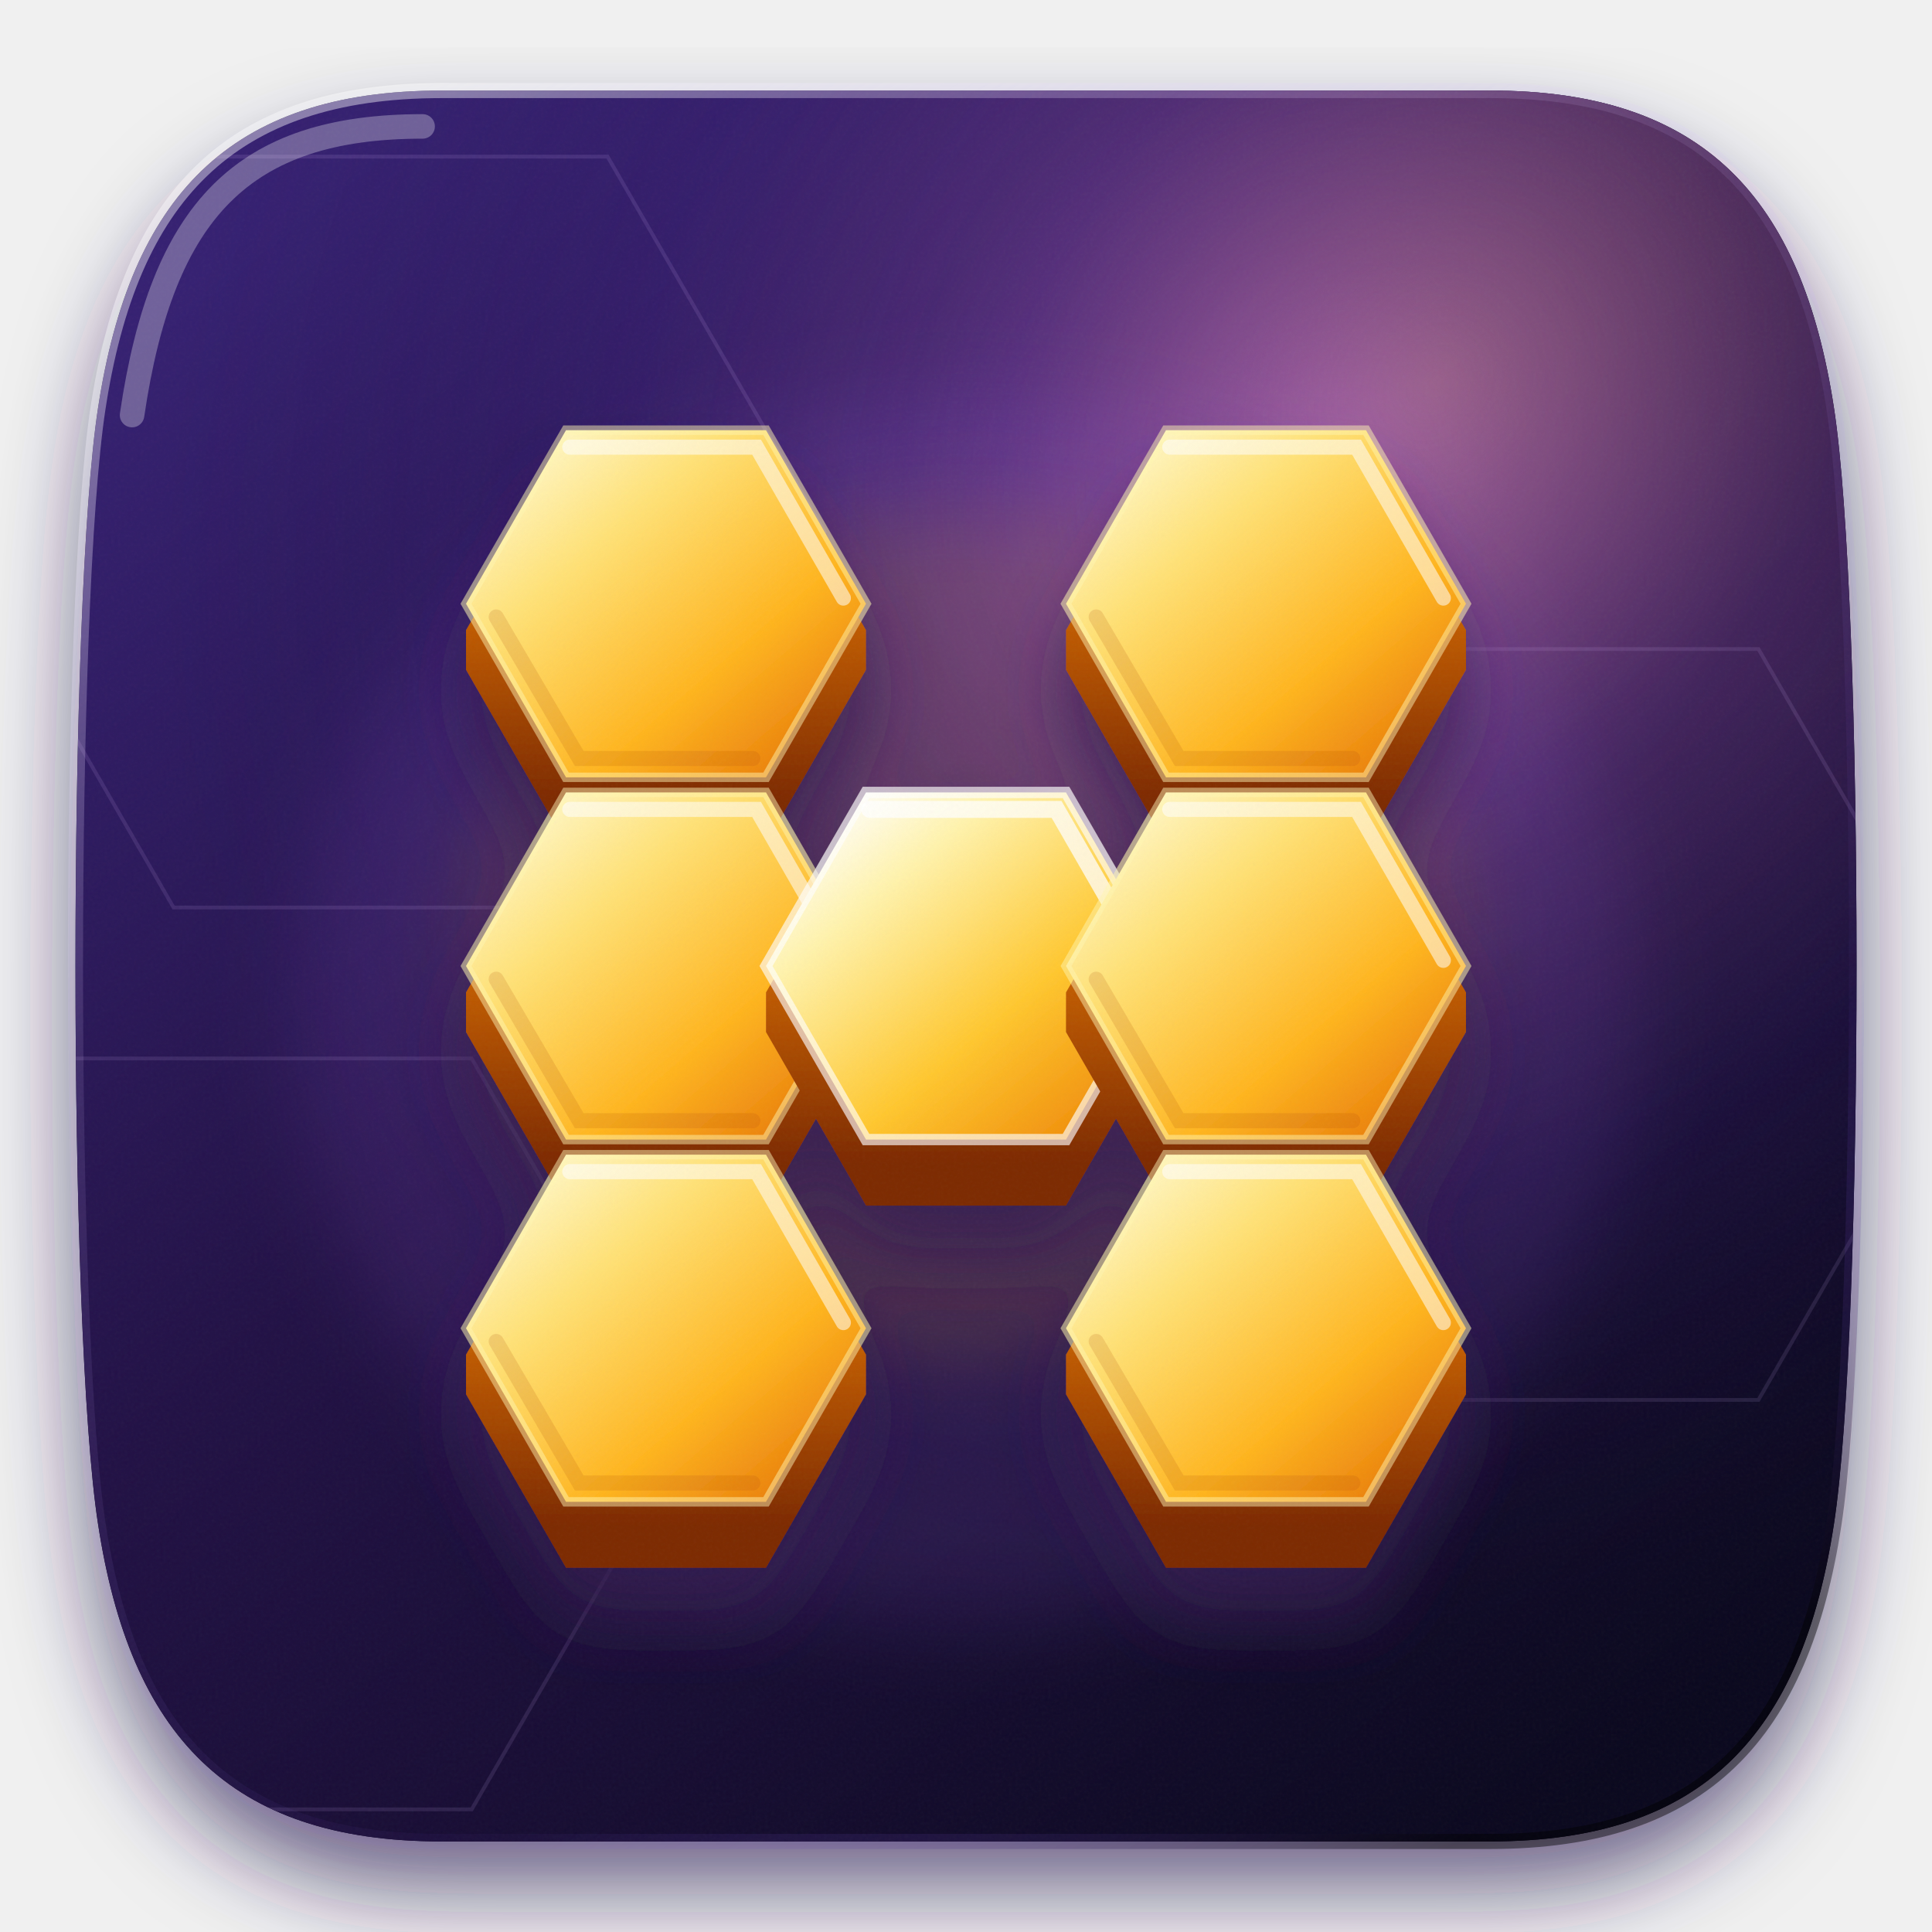
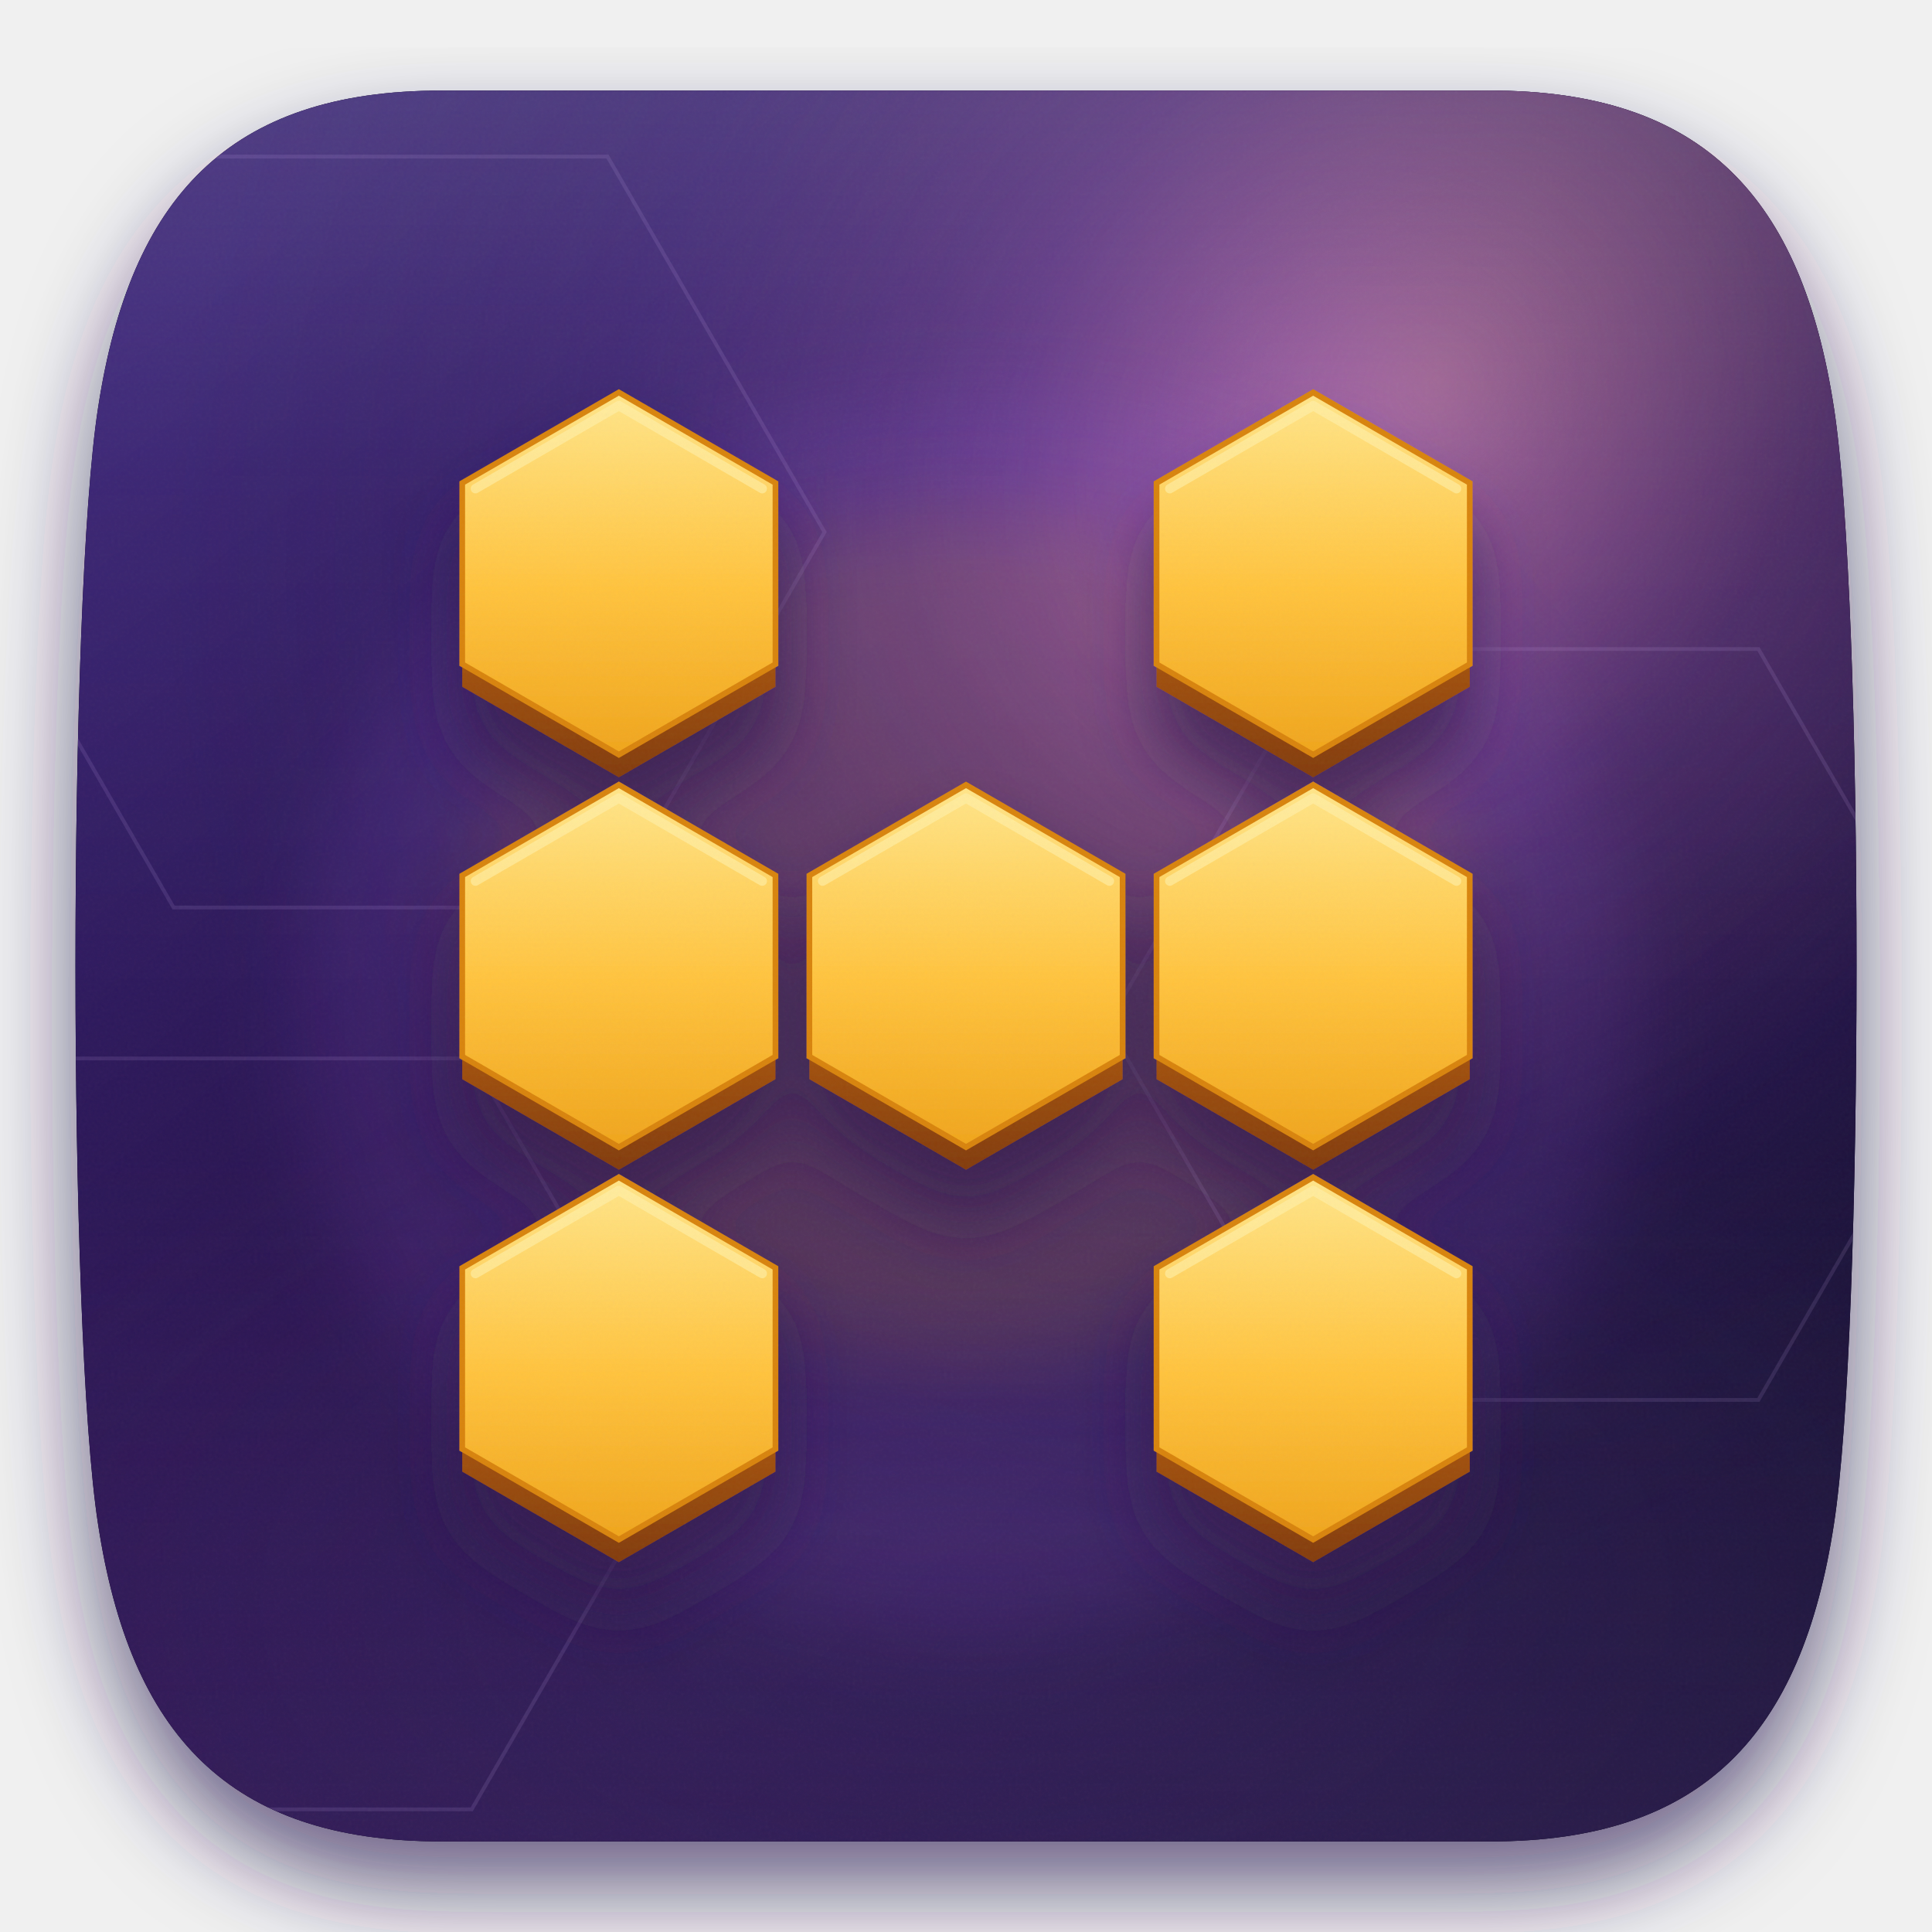
<svg xmlns="http://www.w3.org/2000/svg" xmlns:xlink="http://www.w3.org/1999/xlink" width="1024" height="1024" viewBox="0 0 1024 1024">
  <defs>
    <linearGradient id="shell" x1="164" y1="96" x2="844" y2="950" gradientUnits="userSpaceOnUse">
      <stop offset="0" stop-color="#352071" />
-       <stop offset="0.43" stop-color="#211044" />
-       <stop offset="1" stop-color="#09071d" />
+       <stop offset="0.43" stop-color="#28134d" />
+       <stop offset="1" stop-color="#15102f" />
    </linearGradient>
    <radialGradient id="violetBloom" cx="0" cy="0" r="1" gradientTransform="translate(705 247) rotate(128) scale(655 598)" gradientUnits="userSpaceOnUse">
      <stop offset="0" stop-color="#a855f7" stop-opacity=".76" />
      <stop offset=".38" stop-color="#6935be" stop-opacity=".30" />
      <stop offset="1" stop-color="#120a2c" stop-opacity="0" />
    </radialGradient>
    <radialGradient id="amberBloom" cx="0" cy="0" r="1" gradientTransform="translate(760 202) rotate(133) scale(480 390)" gradientUnits="userSpaceOnUse">
      <stop offset="0" stop-color="#ffbf3f" stop-opacity=".30" />
      <stop offset=".52" stop-color="#f59e0b" stop-opacity=".08" />
      <stop offset="1" stop-color="#f59e0b" stop-opacity="0" />
    </radialGradient>
-     <linearGradient id="rim" x1="198" y1="62" x2="778" y2="974" gradientUnits="userSpaceOnUse">
-       <stop stop-color="#ffffff" stop-opacity=".42" />
-       <stop offset=".31" stop-color="#dfc8ff" stop-opacity=".12" />
-       <stop offset=".75" stop-color="#8b5cf6" stop-opacity=".04" />
-       <stop offset="1" stop-color="#000000" stop-opacity=".44" />
+     <linearGradient id="ambientTop" x1="512" y1="54" x2="512" y2="530" gradientUnits="userSpaceOnUse">
+       <stop stop-color="#ffffff" stop-opacity=".13" />
+       <stop offset=".46" stop-color="#d9b8ff" stop-opacity=".045" />
+       <stop offset="1" stop-color="#ffffff" stop-opacity="0" />
    </linearGradient>
-     <linearGradient id="goldFace" x1="-74" y1="-84" x2="75" y2="89" gradientUnits="userSpaceOnUse">
-       <stop stop-color="#fff8c9" />
-       <stop offset=".28" stop-color="#ffe176" />
-       <stop offset=".68" stop-color="#ffb51f" />
-       <stop offset="1" stop-color="#e87908" />
+     <radialGradient id="lowerLift" cx="0" cy="0" r="1" gradientTransform="translate(512 850) rotate(90) scale(310 560)" gradientUnits="userSpaceOnUse">
+       <stop stop-color="#6742a1" stop-opacity=".16" />
+       <stop offset="1" stop-color="#6742a1" stop-opacity="0" />
+     </radialGradient>
+     <linearGradient id="ambientBottom" x1="512" y1="976" x2="512" y2="610" gradientUnits="userSpaceOnUse">
+       <stop stop-color="#7043a7" stop-opacity=".18" />
+       <stop offset="1" stop-color="#7043a7" stop-opacity="0" />
    </linearGradient>
-     <linearGradient id="goldCore" x1="-72" y1="-86" x2="72" y2="88" gradientUnits="userSpaceOnUse">
-       <stop stop-color="#ffffff" />
-       <stop offset=".23" stop-color="#fff3ad" />
-       <stop offset=".64" stop-color="#ffc72f" />
-       <stop offset="1" stop-color="#f08a08" />
+     <linearGradient id="goldFace" x1="0" y1="-96" x2="0" y2="96" gradientUnits="userSpaceOnUse">
+       <stop stop-color="#ffe58a" />
+       <stop offset=".54" stop-color="#ffc33e" />
+       <stop offset="1" stop-color="#f0a51d" />
    </linearGradient>
    <linearGradient id="goldEdge" x1="0" y1="-18" x2="0" y2="105" gradientUnits="userSpaceOnUse">
-       <stop stop-color="#d56b05" />
-       <stop offset="1" stop-color="#7c2906" />
+       <stop stop-color="#c66b0a" />
+       <stop offset="1" stop-color="#843d08" />
    </linearGradient>
    <filter id="shellShadow" x="-12%" y="-12%" width="124%" height="130%">
      <feGaussianBlur in="SourceAlpha" stdDeviation="24" />
      <feOffset dy="25" />
      <feColorMatrix values="0 0 0 0 0.02 0 0 0 0 0.01 0 0 0 0 0.08 0 0 0 .65 0" />
      <feBlend in="SourceGraphic" />
    </filter>
    <filter id="clusterShadow" x="-30%" y="-30%" width="160%" height="175%">
      <feGaussianBlur in="SourceAlpha" stdDeviation="19" result="blur" />
      <feOffset in="blur" dy="29" result="offset" />
      <feColorMatrix in="offset" values="0 0 0 0 0.035 0 0 0 0 0.012 0 0 0 0 0.08 0 0 0 .78 0" />
      <feBlend in="SourceGraphic" />
    </filter>
    <filter id="softGlow" x="-30%" y="-30%" width="160%" height="160%">
      <feGaussianBlur stdDeviation="22" />
    </filter>
    <filter id="grain" x="0" y="0" width="100%" height="100%">
      <feTurbulence type="fractalNoise" baseFrequency=".58" numOctaves="3" seed="18" result="noise" />
      <feColorMatrix in="noise" values="1 0 0 0 0 0 1 0 0 0 0 0 1 0 0 0 0 0 .055 0" />
    </filter>
    <clipPath id="shellClip">
      <path d="M234 48C121 48 69 105 52 216C36 319 36 705 52 808C69 919 121 976 234 976H790C903 976 955 919 972 808C988 705 988 319 972 216C955 105 903 48 790 48Z" />
    </clipPath>
    <g id="cell">
-       <path d="M-106 14L-53-78H53L106 14V35L53 127H-53L-106 35Z" fill="url(#goldEdge)" />
-       <path d="M-106 0L-53-92H53L106 0L53 92H-53Z" fill="url(#goldFace)" stroke="#fff5b1" stroke-opacity=".48" stroke-width="5" />
-       <path d="M-51-83H48L94-3" fill="none" stroke="#ffffff" stroke-opacity=".54" stroke-width="8" stroke-linecap="round" />
-       <path d="M-90 7L-46 82H46" fill="none" stroke="#a94705" stroke-opacity=".16" stroke-width="8" stroke-linecap="round" />
-     </g>
-     <g id="coreCell">
-       <path d="M-106 14L-53-78H53L106 14V35L53 127H-53L-106 35Z" fill="url(#goldEdge)" />
-       <path d="M-106 0L-53-92H53L106 0L53 92H-53Z" fill="url(#goldCore)" stroke="#ffffff" stroke-opacity=".64" stroke-width="6" />
-       <path d="M-51-83H48L94-3" fill="none" stroke="#ffffff" stroke-opacity=".74" stroke-width="9" stroke-linecap="round" />
+       <path d="M0-84L83-36V60L0 108L-83 60L-83-36Z" fill="url(#goldEdge)" />
+       <path d="M0-96L83-48V48L0 96L-83 48L-83-48Z" fill="url(#goldFace)" stroke="#d8840e" stroke-width="3" />
+       <path d="M-76-45L0-89L76-45" fill="none" stroke="#fff1ad" stroke-opacity=".58" stroke-width="5" stroke-linecap="round" stroke-linejoin="round" />
    </g>
  </defs>
  <path d="M234 48C121 48 69 105 52 216C36 319 36 705 52 808C69 919 121 976 234 976H790C903 976 955 919 972 808C988 705 988 319 972 216C955 105 903 48 790 48Z" fill="#080617" filter="url(#shellShadow)" />
  <g clip-path="url(#shellClip)">
    <rect x="38" y="38" width="948" height="948" fill="url(#shell)" />
    <rect x="38" y="38" width="948" height="948" fill="url(#violetBloom)" />
    <rect x="38" y="38" width="948" height="948" fill="url(#amberBloom)" />
+     <rect x="38" y="38" width="948" height="948" fill="url(#ambientTop)" />
+     <rect x="38" y="38" width="948" height="948" fill="url(#lowerLift)" />
+     <rect x="38" y="38" width="948" height="948" fill="url(#ambientBottom)" />
    <ellipse cx="512" cy="535" rx="355" ry="326" fill="#b56dff" opacity=".11" filter="url(#softGlow)" />
    <ellipse cx="512" cy="496" rx="264" ry="224" fill="#ffb51f" opacity=".13" filter="url(#softGlow)" />
    <g opacity=".12" fill="none" stroke="#dcbcff" stroke-width="2">
      <path d="M-23 282L92 83H322L437 282L322 481H92Z" />
      <path d="M587 543L702 344H932L1047 543L932 742H702Z" />
      <path d="M-95 760L20 561H250L365 760L250 959H20Z" />
    </g>
    <g filter="url(#clusterShadow)">
-       <use xlink:href="#cell" transform="translate(353 320)" />
-       <use xlink:href="#cell" transform="translate(671 320)" />
-       <use xlink:href="#cell" transform="translate(353 512)" />
-       <use xlink:href="#coreCell" transform="translate(512 512)" />
-       <use xlink:href="#cell" transform="translate(671 512)" />
-       <use xlink:href="#cell" transform="translate(353 704)" />
-       <use xlink:href="#cell" transform="translate(671 704)" />
+       <use xlink:href="#cell" transform="translate(328 304)" />
+       <use xlink:href="#cell" transform="translate(696 304)" />
+       <use xlink:href="#cell" transform="translate(328 512)" />
+       <use xlink:href="#cell" transform="translate(512 512)" />
+       <use xlink:href="#cell" transform="translate(696 512)" />
+       <use xlink:href="#cell" transform="translate(328 720)" />
+       <use xlink:href="#cell" transform="translate(696 720)" />
    </g>
    <rect x="38" y="38" width="948" height="948" filter="url(#grain)" opacity=".65" />
-     <path d="M224 67C129 67 86 111 70 220" fill="none" stroke="#ffffff" stroke-opacity=".29" stroke-width="13" stroke-linecap="round" />
  </g>
-   <path d="M234 48C121 48 69 105 52 216C36 319 36 705 52 808C69 919 121 976 234 976H790C903 976 955 919 972 808C988 705 988 319 972 216C955 105 903 48 790 48Z" fill="none" stroke="url(#rim)" stroke-width="8" />
</svg>
